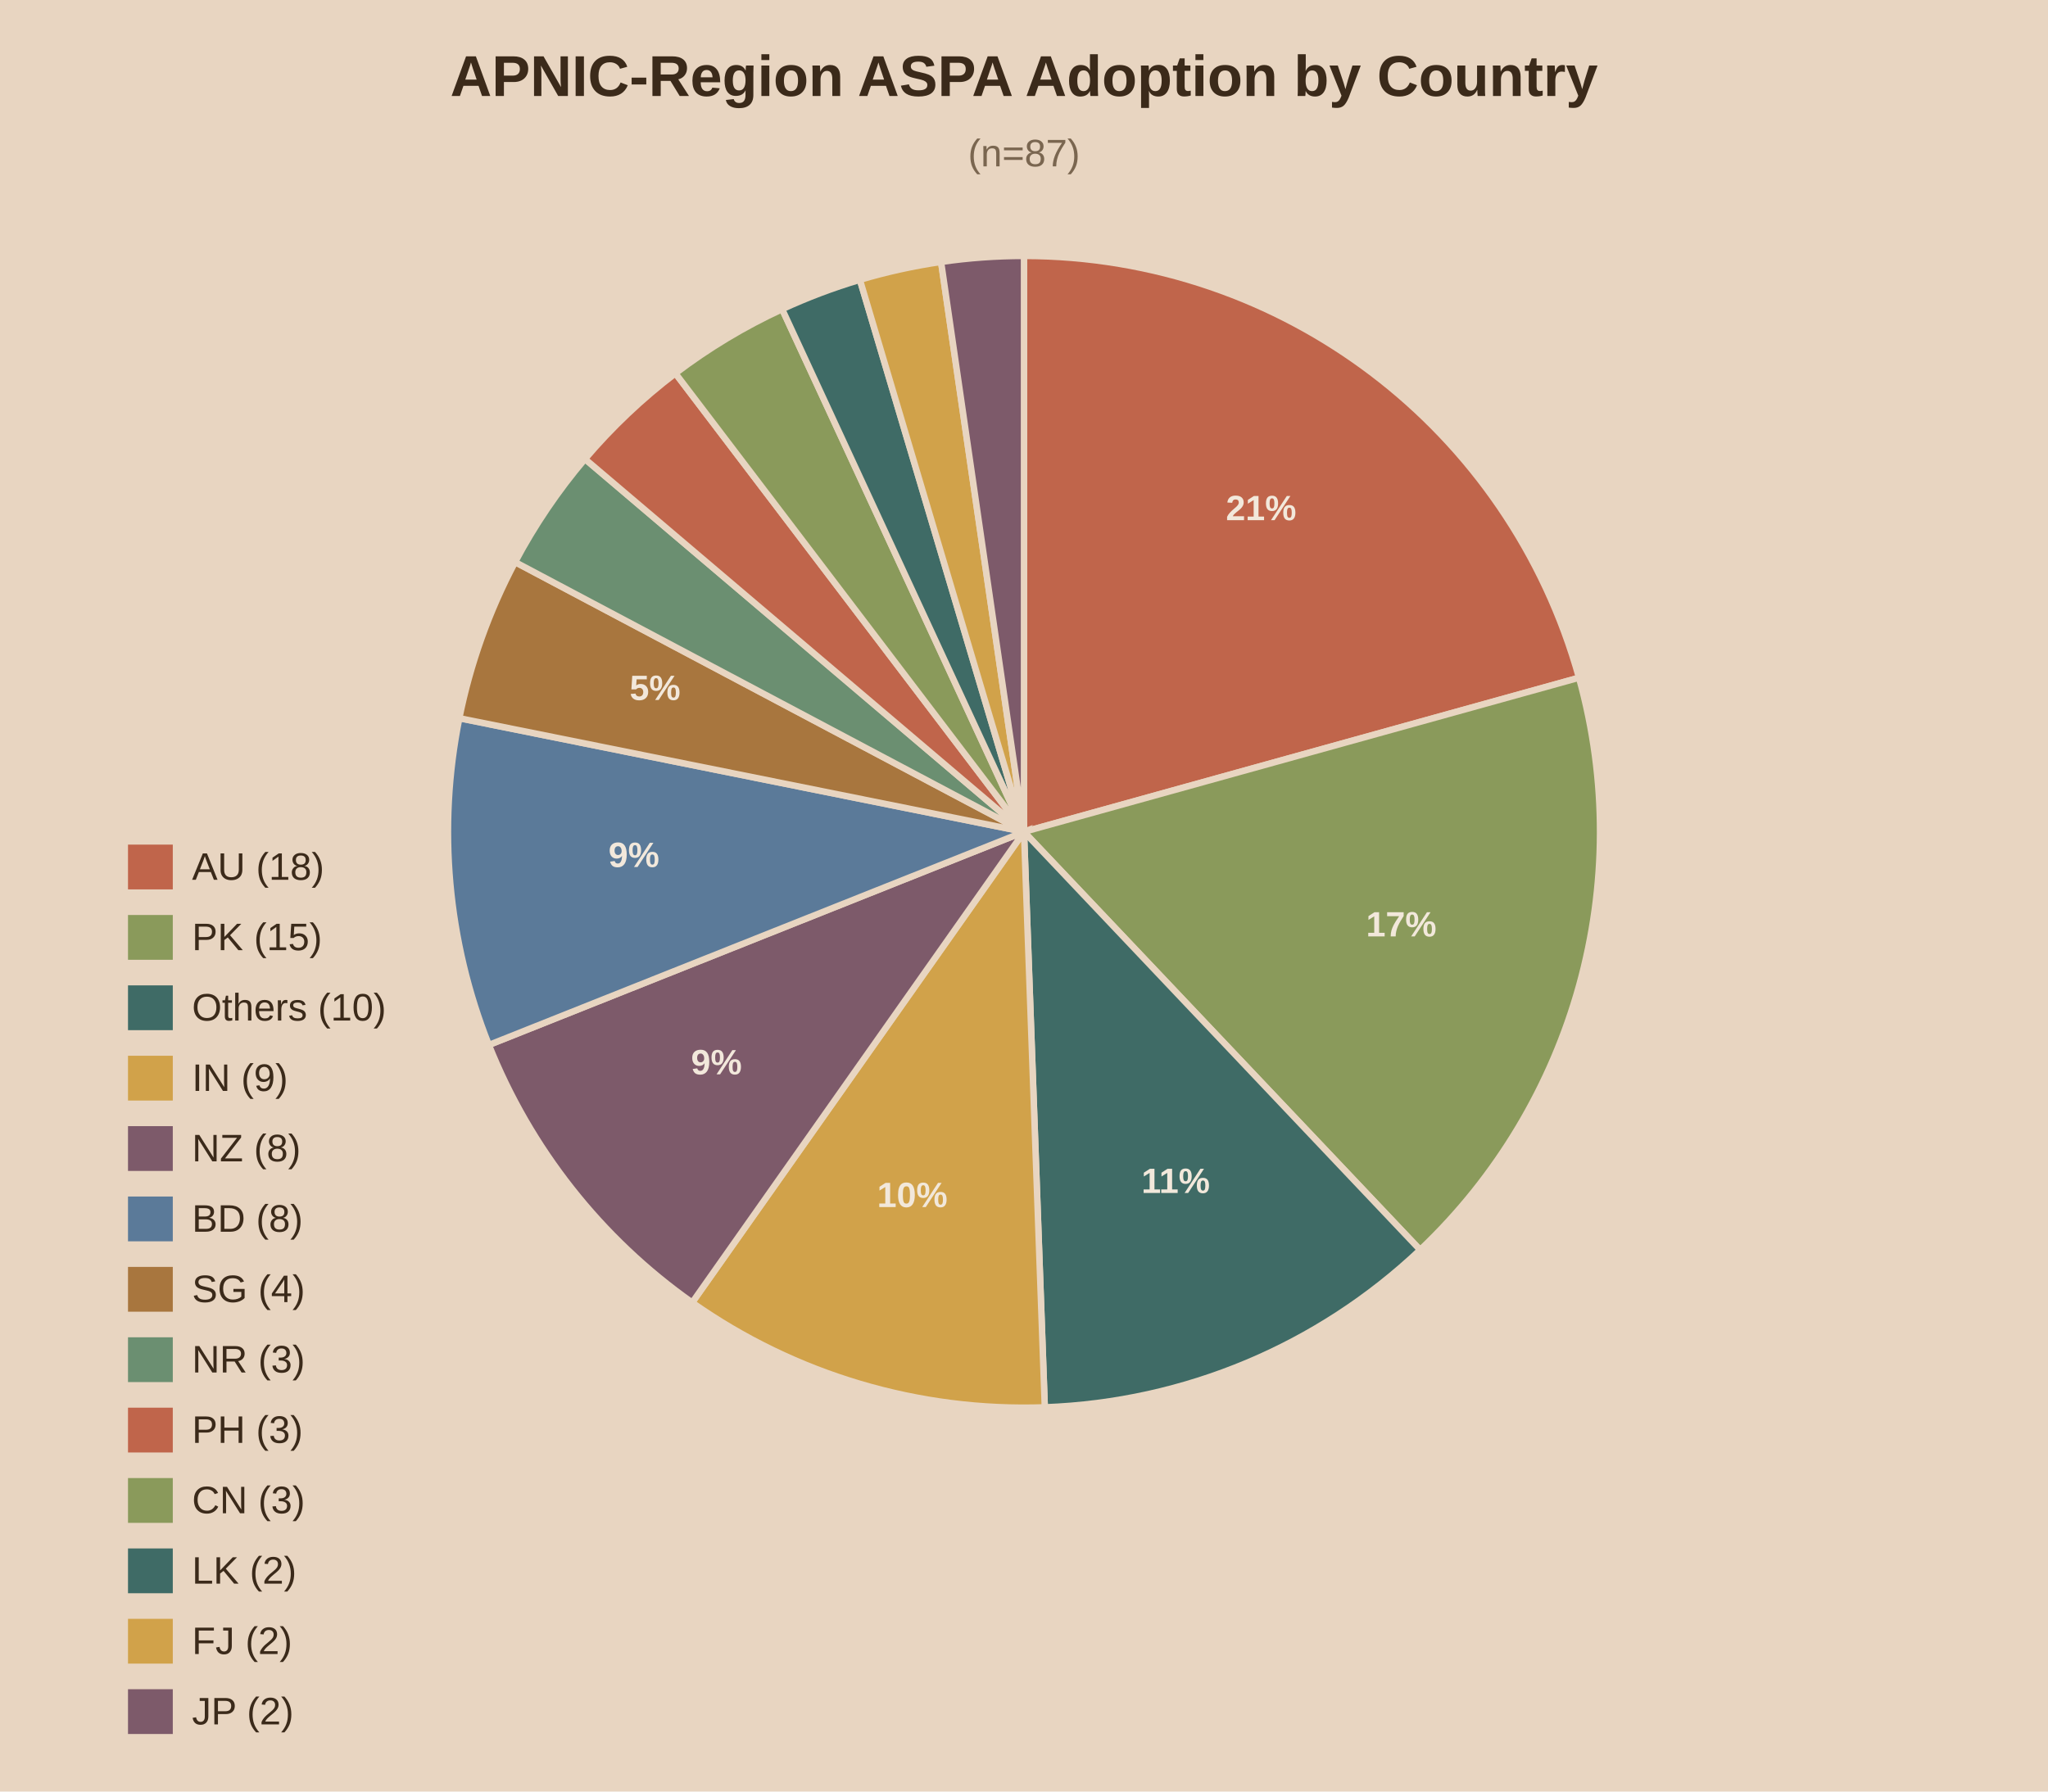
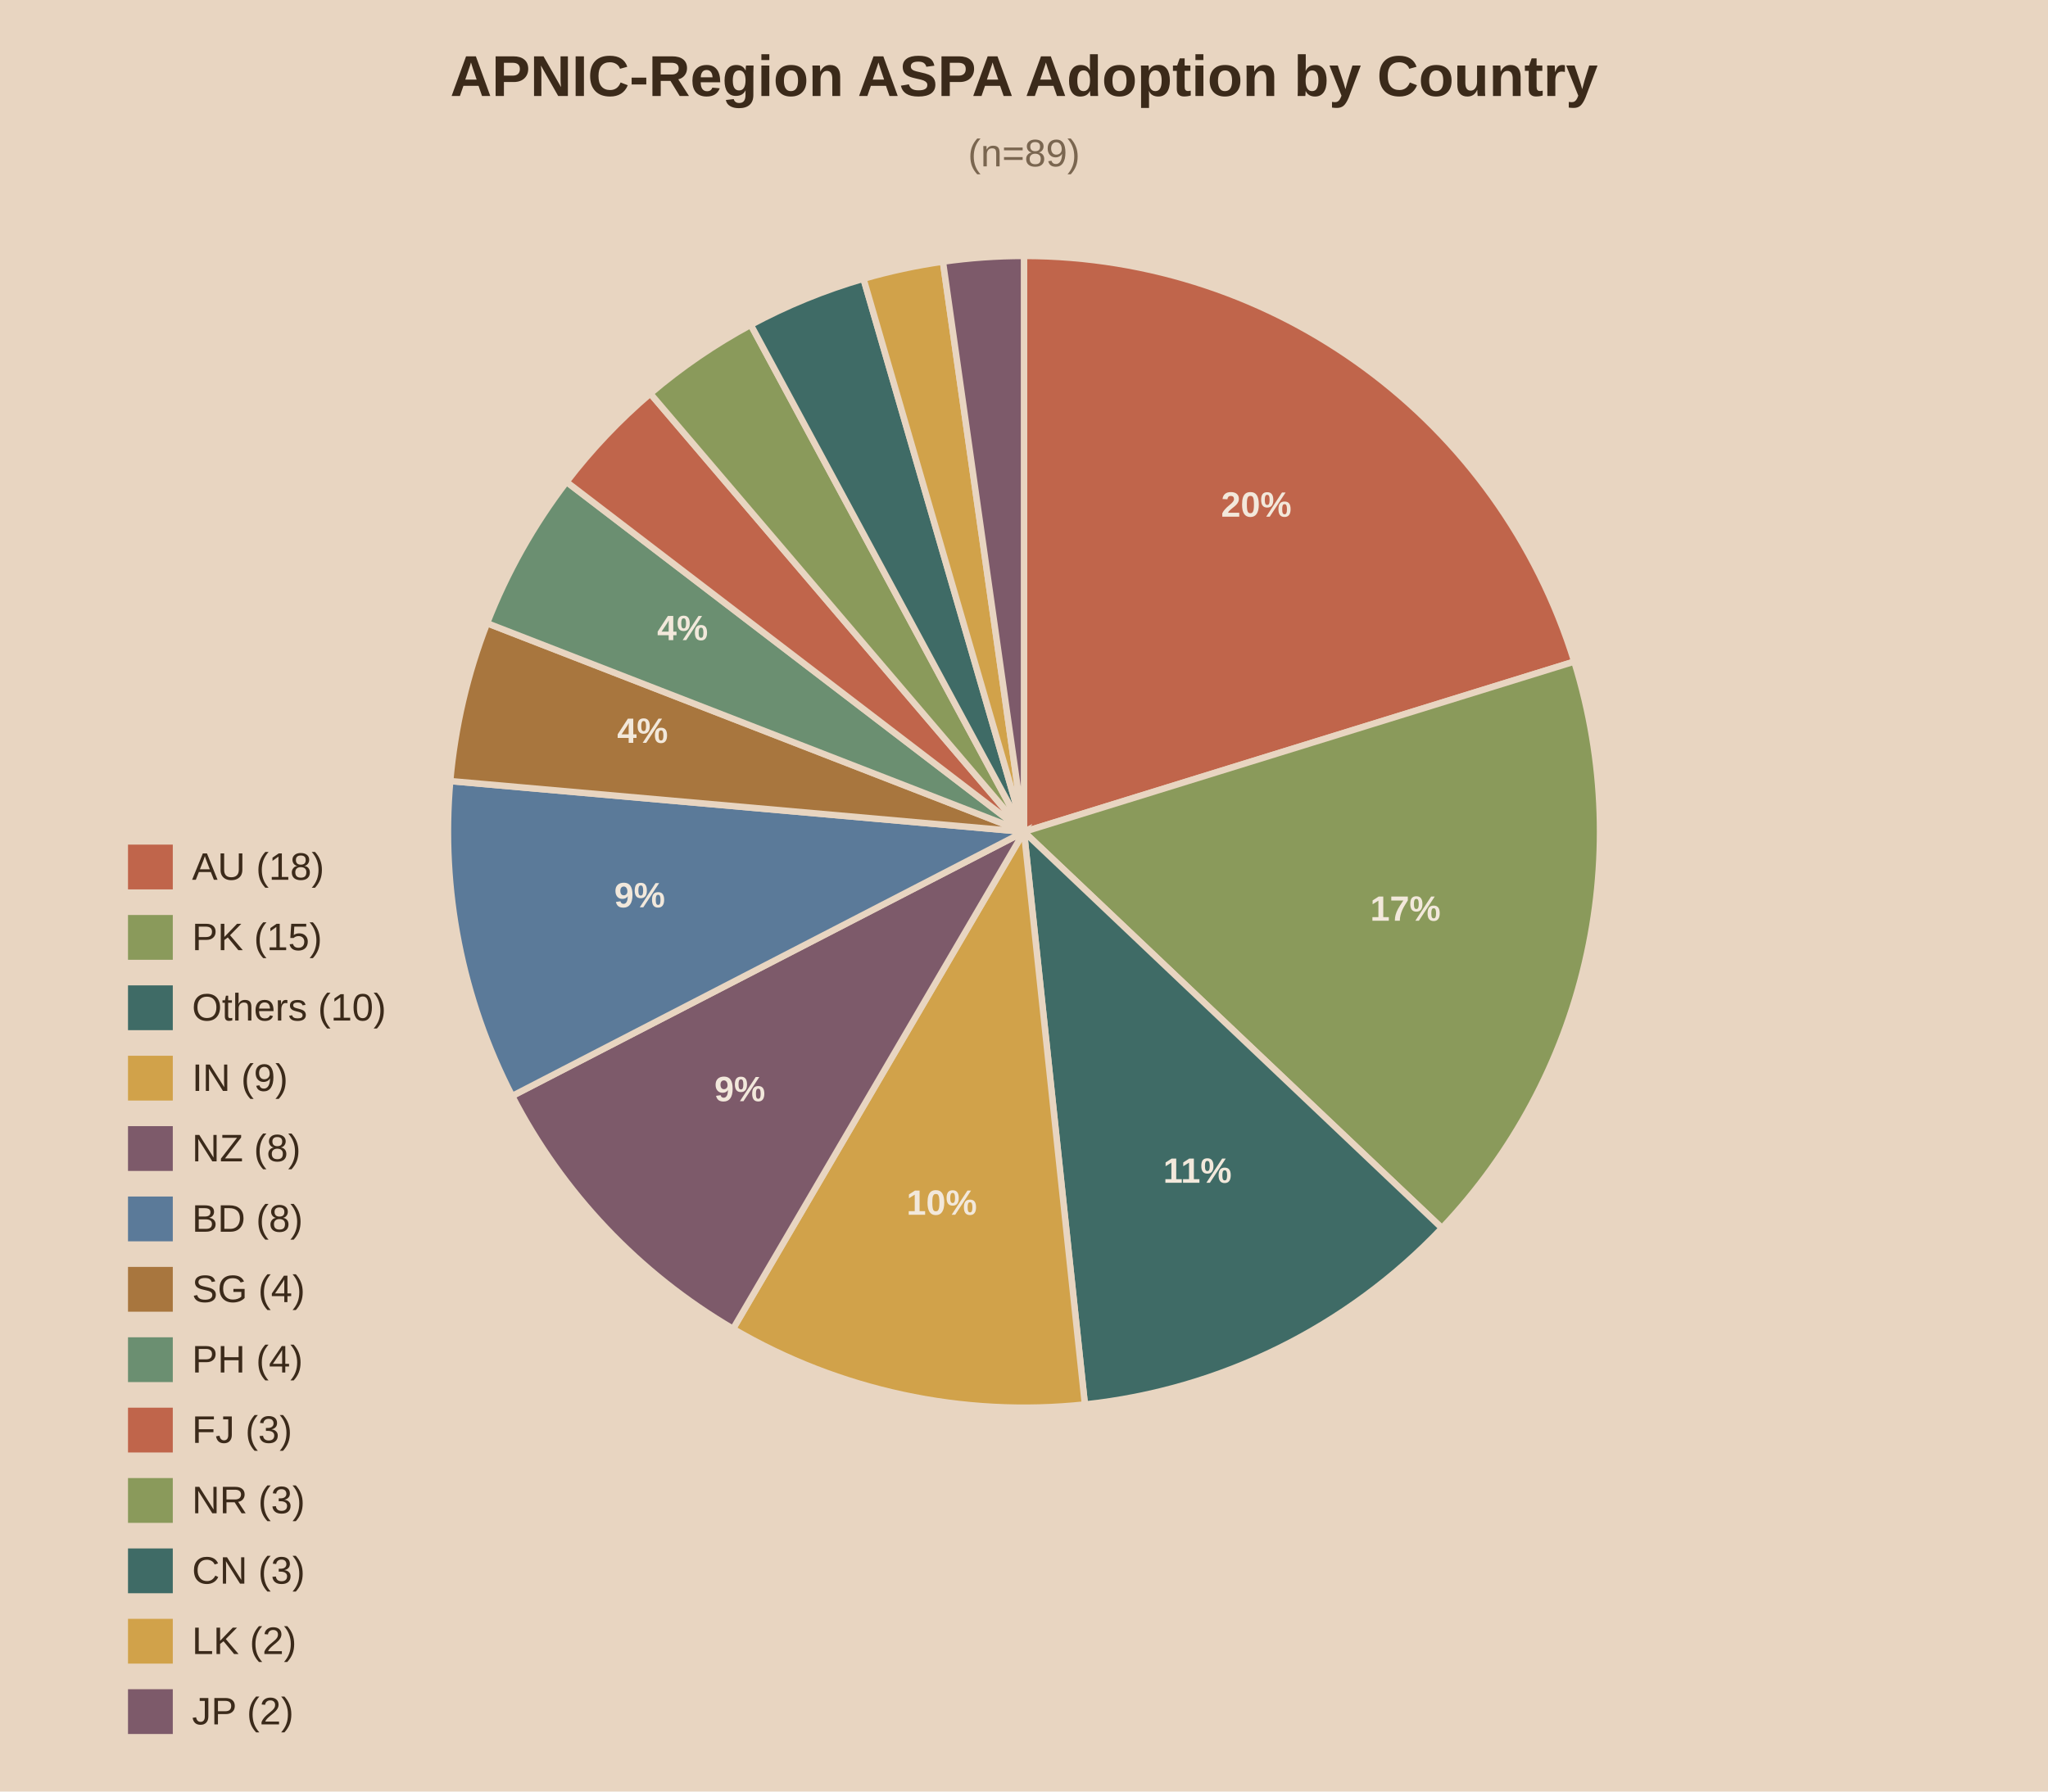
<svg xmlns="http://www.w3.org/2000/svg" viewBox="0 0 640 560">
  <rect width="640" height="560" fill="#e8d5c1" />
  <text x="320.0" y="30" text-anchor="middle" font-family="Arial" font-size="18" font-weight="bold" fill="#3b2a1a">APNIC-Region ASPA Adoption by Country</text>
-   <text x="320.0" y="52" text-anchor="middle" font-family="Arial" font-size="12" fill="#7a6650">(n=87)</text>
-   <path d="M320.0,260 L320.00,80.00 A180,180 0 0,1 493.44,211.84 Z" fill="#c0654b" stroke="#e8d5c1" stroke-width="2" />
-   <text x="394.1" y="162.6" text-anchor="middle" font-family="Arial" font-size="11" font-weight="bold" fill="#f2e8db">21%</text>
-   <path d="M320.0,260 L493.44,211.84 A180,180 0 0,1 443.79,390.68 Z" fill="#8a9a5b" stroke="#e8d5c1" stroke-width="2" />
-   <text x="437.9" y="292.7" text-anchor="middle" font-family="Arial" font-size="11" font-weight="bold" fill="#f2e8db">17%</text>
-   <path d="M320.0,260 L443.79,390.68 A180,180 0 0,1 326.50,439.88 Z" fill="#3f6b66" stroke="#e8d5c1" stroke-width="2" />
-   <text x="367.4" y="372.9" text-anchor="middle" font-family="Arial" font-size="11" font-weight="bold" fill="#f2e8db">11%</text>
-   <path d="M320.0,260 L326.50,439.88 A180,180 0 0,1 216.31,407.14 Z" fill="#d1a24a" stroke="#e8d5c1" stroke-width="2" />
-   <text x="285.1" y="377.3" text-anchor="middle" font-family="Arial" font-size="11" font-weight="bold" fill="#f2e8db">10%</text>
-   <path d="M320.0,260 L216.31,407.14 A180,180 0 0,1 152.78,326.62 Z" fill="#7d5a6a" stroke="#e8d5c1" stroke-width="2" />
-   <text x="223.9" y="335.8" text-anchor="middle" font-family="Arial" font-size="11" font-weight="bold" fill="#f2e8db">9%</text>
-   <path d="M320.0,260 L152.78,326.62 A180,180 0 0,1 143.54,224.49 Z" fill="#5b7a99" stroke="#e8d5c1" stroke-width="2" />
-   <text x="198.1" y="271.0" text-anchor="middle" font-family="Arial" font-size="11" font-weight="bold" fill="#f2e8db">9%</text>
-   <path d="M320.0,260 L143.54,224.49 A180,180 0 0,1 160.97,175.69 Z" fill="#a8763e" stroke="#e8d5c1" stroke-width="2" />
-   <text x="204.7" y="218.8" text-anchor="middle" font-family="Arial" font-size="11" font-weight="bold" fill="#f2e8db">5%</text>
-   <path d="M320.0,260 L160.97,175.69 A180,180 0 0,1 182.81,143.47 Z" fill="#6b8f71" stroke="#e8d5c1" stroke-width="2" />
-   <path d="M320.0,260 L182.81,143.47 A180,180 0 0,1 211.07,116.70 Z" fill="#c0654b" stroke="#e8d5c1" stroke-width="2" />
-   <path d="M320.0,260 L211.07,116.70 A180,180 0 0,1 244.42,96.64 Z" fill="#8a9a5b" stroke="#e8d5c1" stroke-width="2" />
-   <path d="M320.0,260 L244.42,96.64 A180,180 0 0,1 268.72,87.46 Z" fill="#3f6b66" stroke="#e8d5c1" stroke-width="2" />
-   <path d="M320.0,260 L268.72,87.46 A180,180 0 0,1 294.09,81.87 Z" fill="#d1a24a" stroke="#e8d5c1" stroke-width="2" />
-   <path d="M320.0,260 L294.09,81.87 A180,180 0 0,1 320.00,80.00 Z" fill="#7d5a6a" stroke="#e8d5c1" stroke-width="2" />
+   <text x="320.0" y="52" text-anchor="middle" font-family="Arial" font-size="12" fill="#7a6650">(n=89)</text>
+   <path d="M320.0,260 L320.00,80.00 A180,180 0 0,1 491.96,206.80 Z" fill="#c0654b" stroke="#e8d5c1" stroke-width="2" />
+   <text x="392.6" y="161.5" text-anchor="middle" font-family="Arial" font-size="11" font-weight="bold" fill="#f2e8db">20%</text>
+   <path d="M320.0,260 L491.96,206.80 A180,180 0 0,1 450.60,383.87 Z" fill="#8a9a5b" stroke="#e8d5c1" stroke-width="2" />
+   <text x="439.2" y="287.8" text-anchor="middle" font-family="Arial" font-size="11" font-weight="bold" fill="#f2e8db">17%</text>
+   <path d="M320.0,260 L450.60,383.87 A180,180 0 0,1 339.03,438.99 Z" fill="#3f6b66" stroke="#e8d5c1" stroke-width="2" />
+   <text x="374.2" y="369.7" text-anchor="middle" font-family="Arial" font-size="11" font-weight="bold" fill="#f2e8db">11%</text>
+   <path d="M320.0,260 L339.03,438.99 A180,180 0 0,1 229.08,415.35 Z" fill="#d1a24a" stroke="#e8d5c1" stroke-width="2" />
+   <text x="294.3" y="379.7" text-anchor="middle" font-family="Arial" font-size="11" font-weight="bold" fill="#f2e8db">10%</text>
+   <path d="M320.0,260 L229.08,415.35 A180,180 0 0,1 160.05,342.57 Z" fill="#7d5a6a" stroke="#e8d5c1" stroke-width="2" />
+   <text x="231.2" y="344.2" text-anchor="middle" font-family="Arial" font-size="11" font-weight="bold" fill="#f2e8db">9%</text>
+   <path d="M320.0,260 L160.05,342.57 A180,180 0 0,1 140.70,244.14 Z" fill="#5b7a99" stroke="#e8d5c1" stroke-width="2" />
+   <text x="199.9" y="283.6" text-anchor="middle" font-family="Arial" font-size="11" font-weight="bold" fill="#f2e8db">9%</text>
+   <path d="M320.0,260 L140.70,244.14 A180,180 0 0,1 152.22,194.80 Z" fill="#a8763e" stroke="#e8d5c1" stroke-width="2" />
+   <text x="200.8" y="232.2" text-anchor="middle" font-family="Arial" font-size="11" font-weight="bold" fill="#f2e8db">4%</text>
+   <path d="M320.0,260 L152.22,194.80 A180,180 0 0,1 177.04,150.63 Z" fill="#6b8f71" stroke="#e8d5c1" stroke-width="2" />
+   <text x="213.3" y="200.1" text-anchor="middle" font-family="Arial" font-size="11" font-weight="bold" fill="#f2e8db">4%</text>
+   <path d="M320.0,260 L177.04,150.63 A180,180 0 0,1 203.22,123.02 Z" fill="#c0654b" stroke="#e8d5c1" stroke-width="2" />
+   <path d="M320.0,260 L203.22,123.02 A180,180 0 0,1 234.62,101.54 Z" fill="#8a9a5b" stroke="#e8d5c1" stroke-width="2" />
+   <path d="M320.0,260 L234.62,101.54 A180,180 0 0,1 269.84,87.13 Z" fill="#3f6b66" stroke="#e8d5c1" stroke-width="2" />
+   <path d="M320.0,260 L269.84,87.13 A180,180 0 0,1 294.67,81.79 Z" fill="#d1a24a" stroke="#e8d5c1" stroke-width="2" />
+   <path d="M320.0,260 L294.67,81.79 A180,180 0 0,1 320.00,80.00 Z" fill="#7d5a6a" stroke="#e8d5c1" stroke-width="2" />
  <rect x="40" y="264" width="14" height="14" fill="#c0654b" />
  <text x="60" y="275" font-family="Arial" font-size="12" fill="#3b2a1a">AU (18)</text>
  <rect x="40" y="286" width="14" height="14" fill="#8a9a5b" />
  <text x="60" y="297" font-family="Arial" font-size="12" fill="#3b2a1a">PK (15)</text>
  <rect x="40" y="308" width="14" height="14" fill="#3f6b66" />
  <text x="60" y="319" font-family="Arial" font-size="12" fill="#3b2a1a">Others (10)</text>
  <rect x="40" y="330" width="14" height="14" fill="#d1a24a" />
  <text x="60" y="341" font-family="Arial" font-size="12" fill="#3b2a1a">IN (9)</text>
  <rect x="40" y="352" width="14" height="14" fill="#7d5a6a" />
  <text x="60" y="363" font-family="Arial" font-size="12" fill="#3b2a1a">NZ (8)</text>
  <rect x="40" y="374" width="14" height="14" fill="#5b7a99" />
  <text x="60" y="385" font-family="Arial" font-size="12" fill="#3b2a1a">BD (8)</text>
  <rect x="40" y="396" width="14" height="14" fill="#a8763e" />
  <text x="60" y="407" font-family="Arial" font-size="12" fill="#3b2a1a">SG (4)</text>
  <rect x="40" y="418" width="14" height="14" fill="#6b8f71" />
-   <text x="60" y="429" font-family="Arial" font-size="12" fill="#3b2a1a">NR (3)</text>
+   <text x="60" y="429" font-family="Arial" font-size="12" fill="#3b2a1a">PH (4)</text>
  <rect x="40" y="440" width="14" height="14" fill="#c0654b" />
-   <text x="60" y="451" font-family="Arial" font-size="12" fill="#3b2a1a">PH (3)</text>
+   <text x="60" y="451" font-family="Arial" font-size="12" fill="#3b2a1a">FJ (3)</text>
  <rect x="40" y="462" width="14" height="14" fill="#8a9a5b" />
-   <text x="60" y="473" font-family="Arial" font-size="12" fill="#3b2a1a">CN (3)</text>
+   <text x="60" y="473" font-family="Arial" font-size="12" fill="#3b2a1a">NR (3)</text>
  <rect x="40" y="484" width="14" height="14" fill="#3f6b66" />
-   <text x="60" y="495" font-family="Arial" font-size="12" fill="#3b2a1a">LK (2)</text>
+   <text x="60" y="495" font-family="Arial" font-size="12" fill="#3b2a1a">CN (3)</text>
  <rect x="40" y="506" width="14" height="14" fill="#d1a24a" />
-   <text x="60" y="517" font-family="Arial" font-size="12" fill="#3b2a1a">FJ (2)</text>
+   <text x="60" y="517" font-family="Arial" font-size="12" fill="#3b2a1a">LK (2)</text>
  <rect x="40" y="528" width="14" height="14" fill="#7d5a6a" />
  <text x="60" y="539" font-family="Arial" font-size="12" fill="#3b2a1a">JP (2)</text>
</svg>
